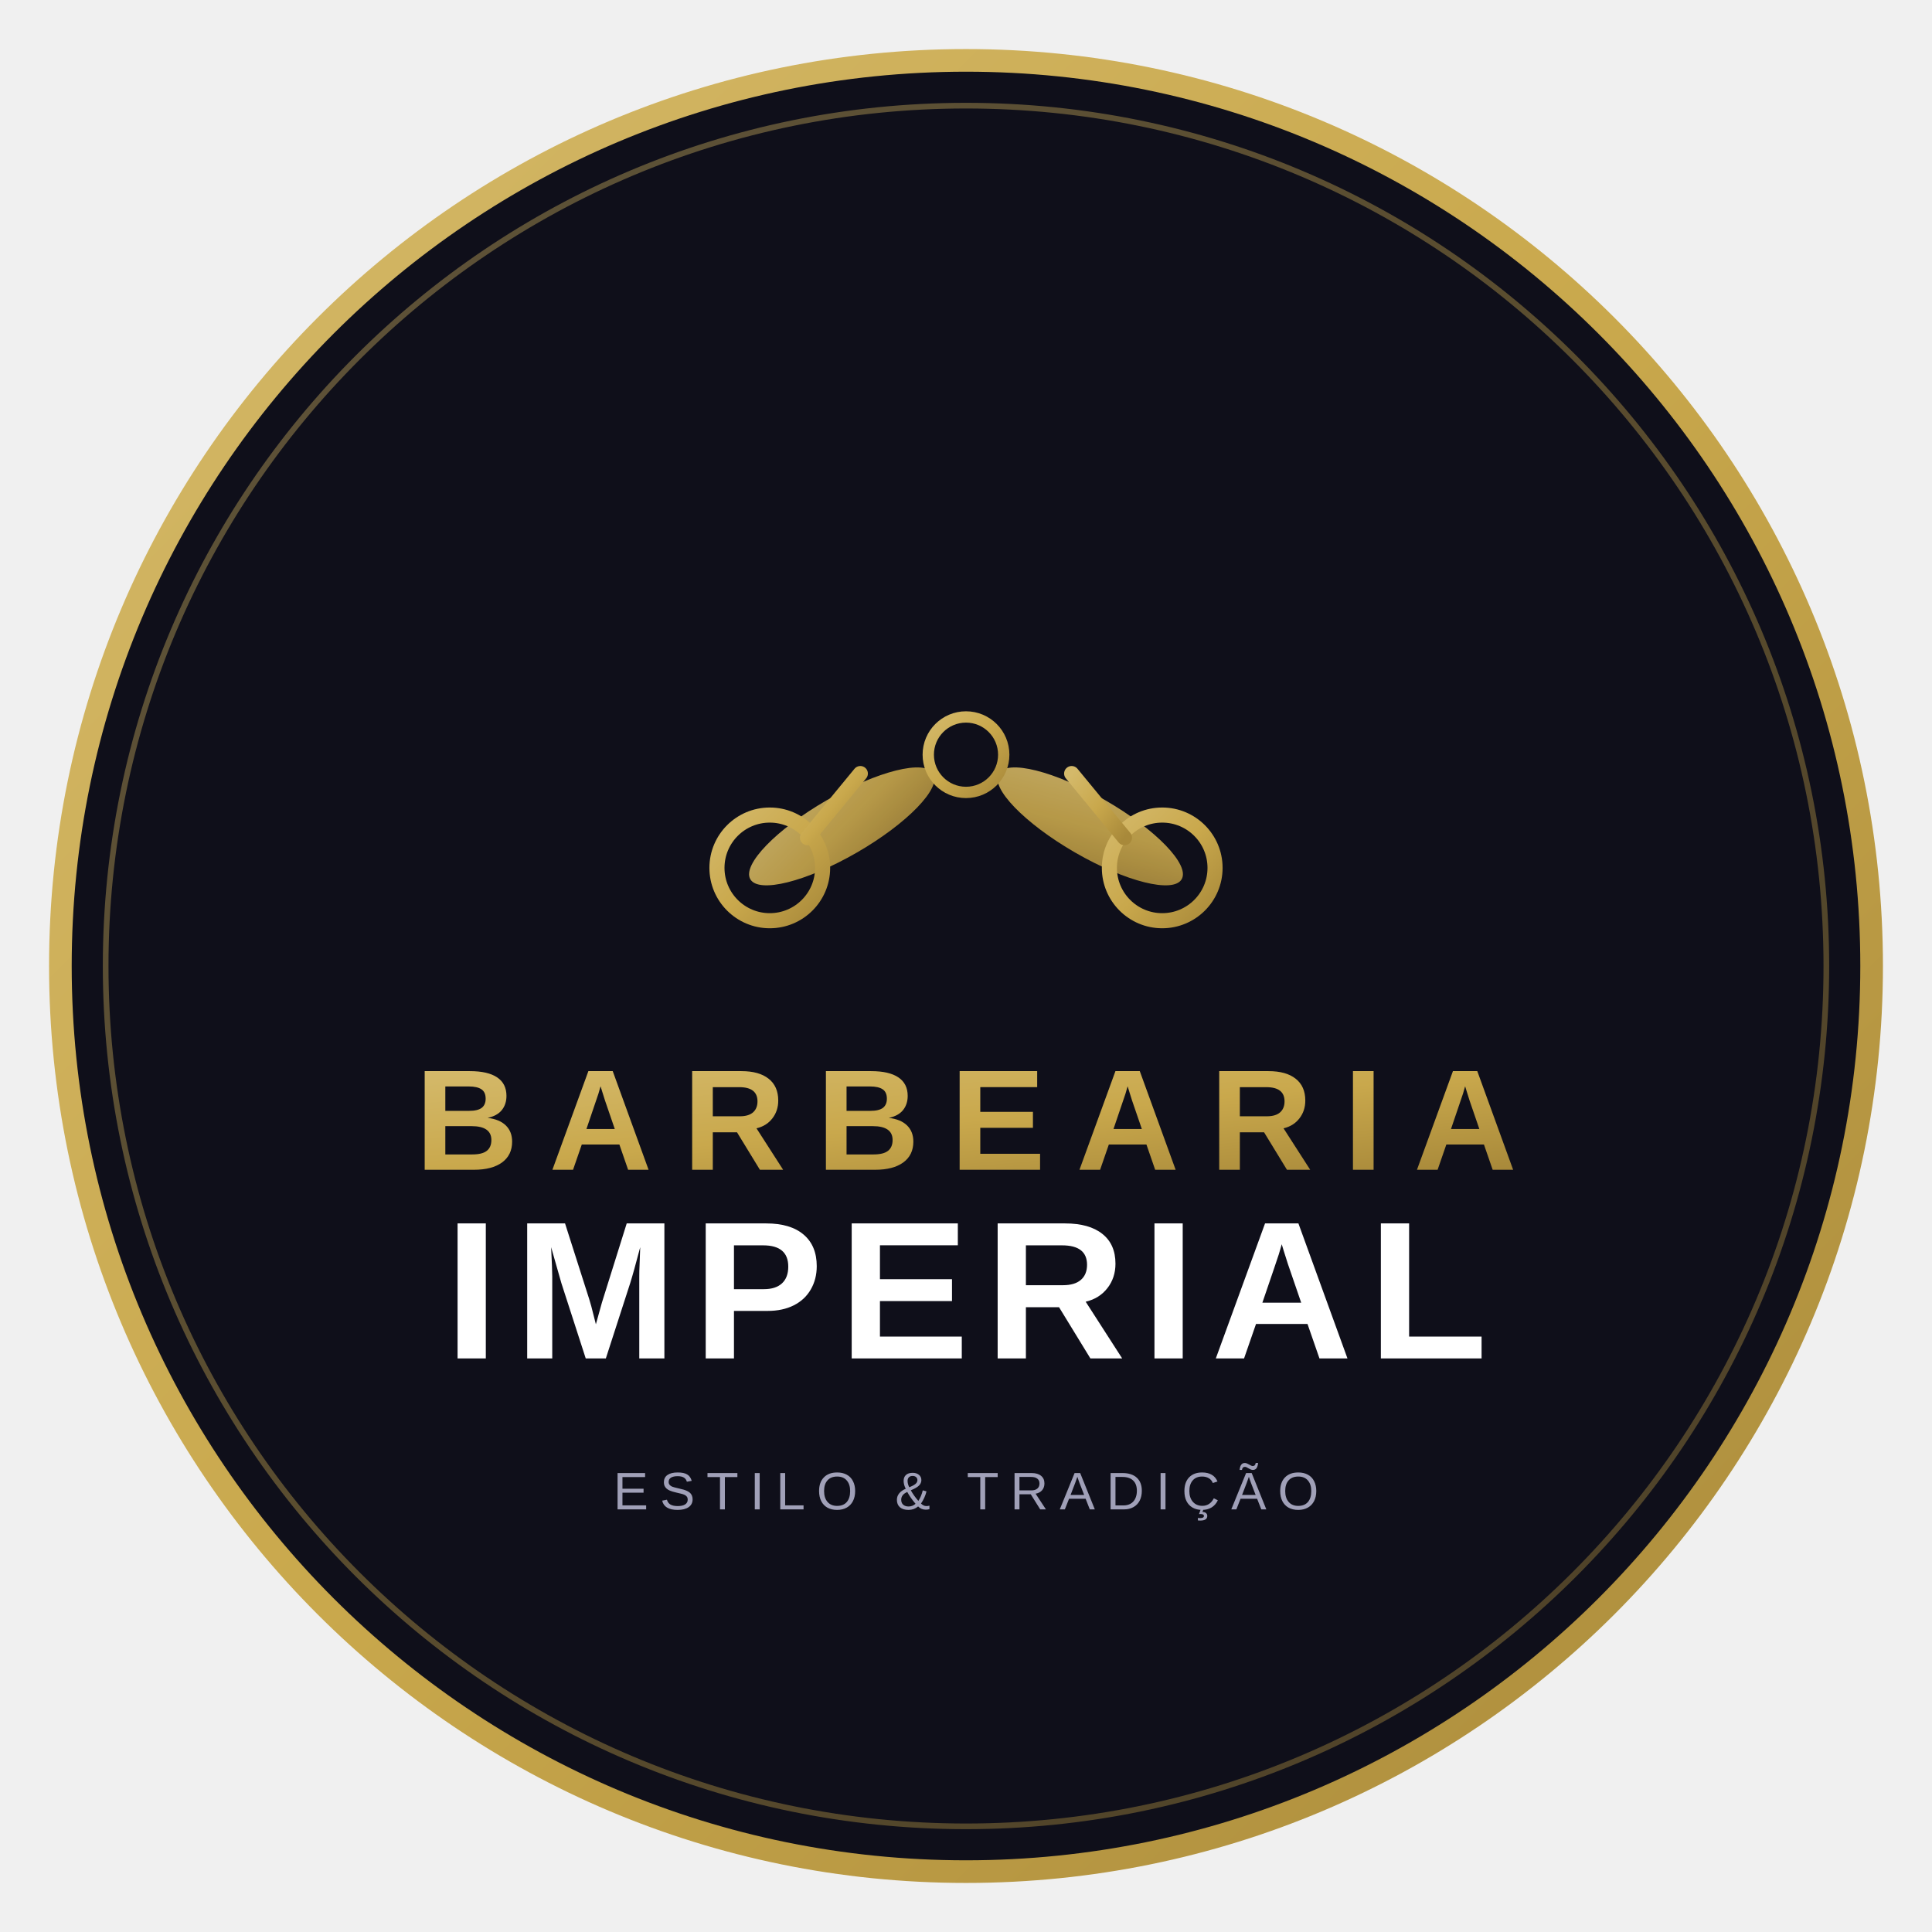
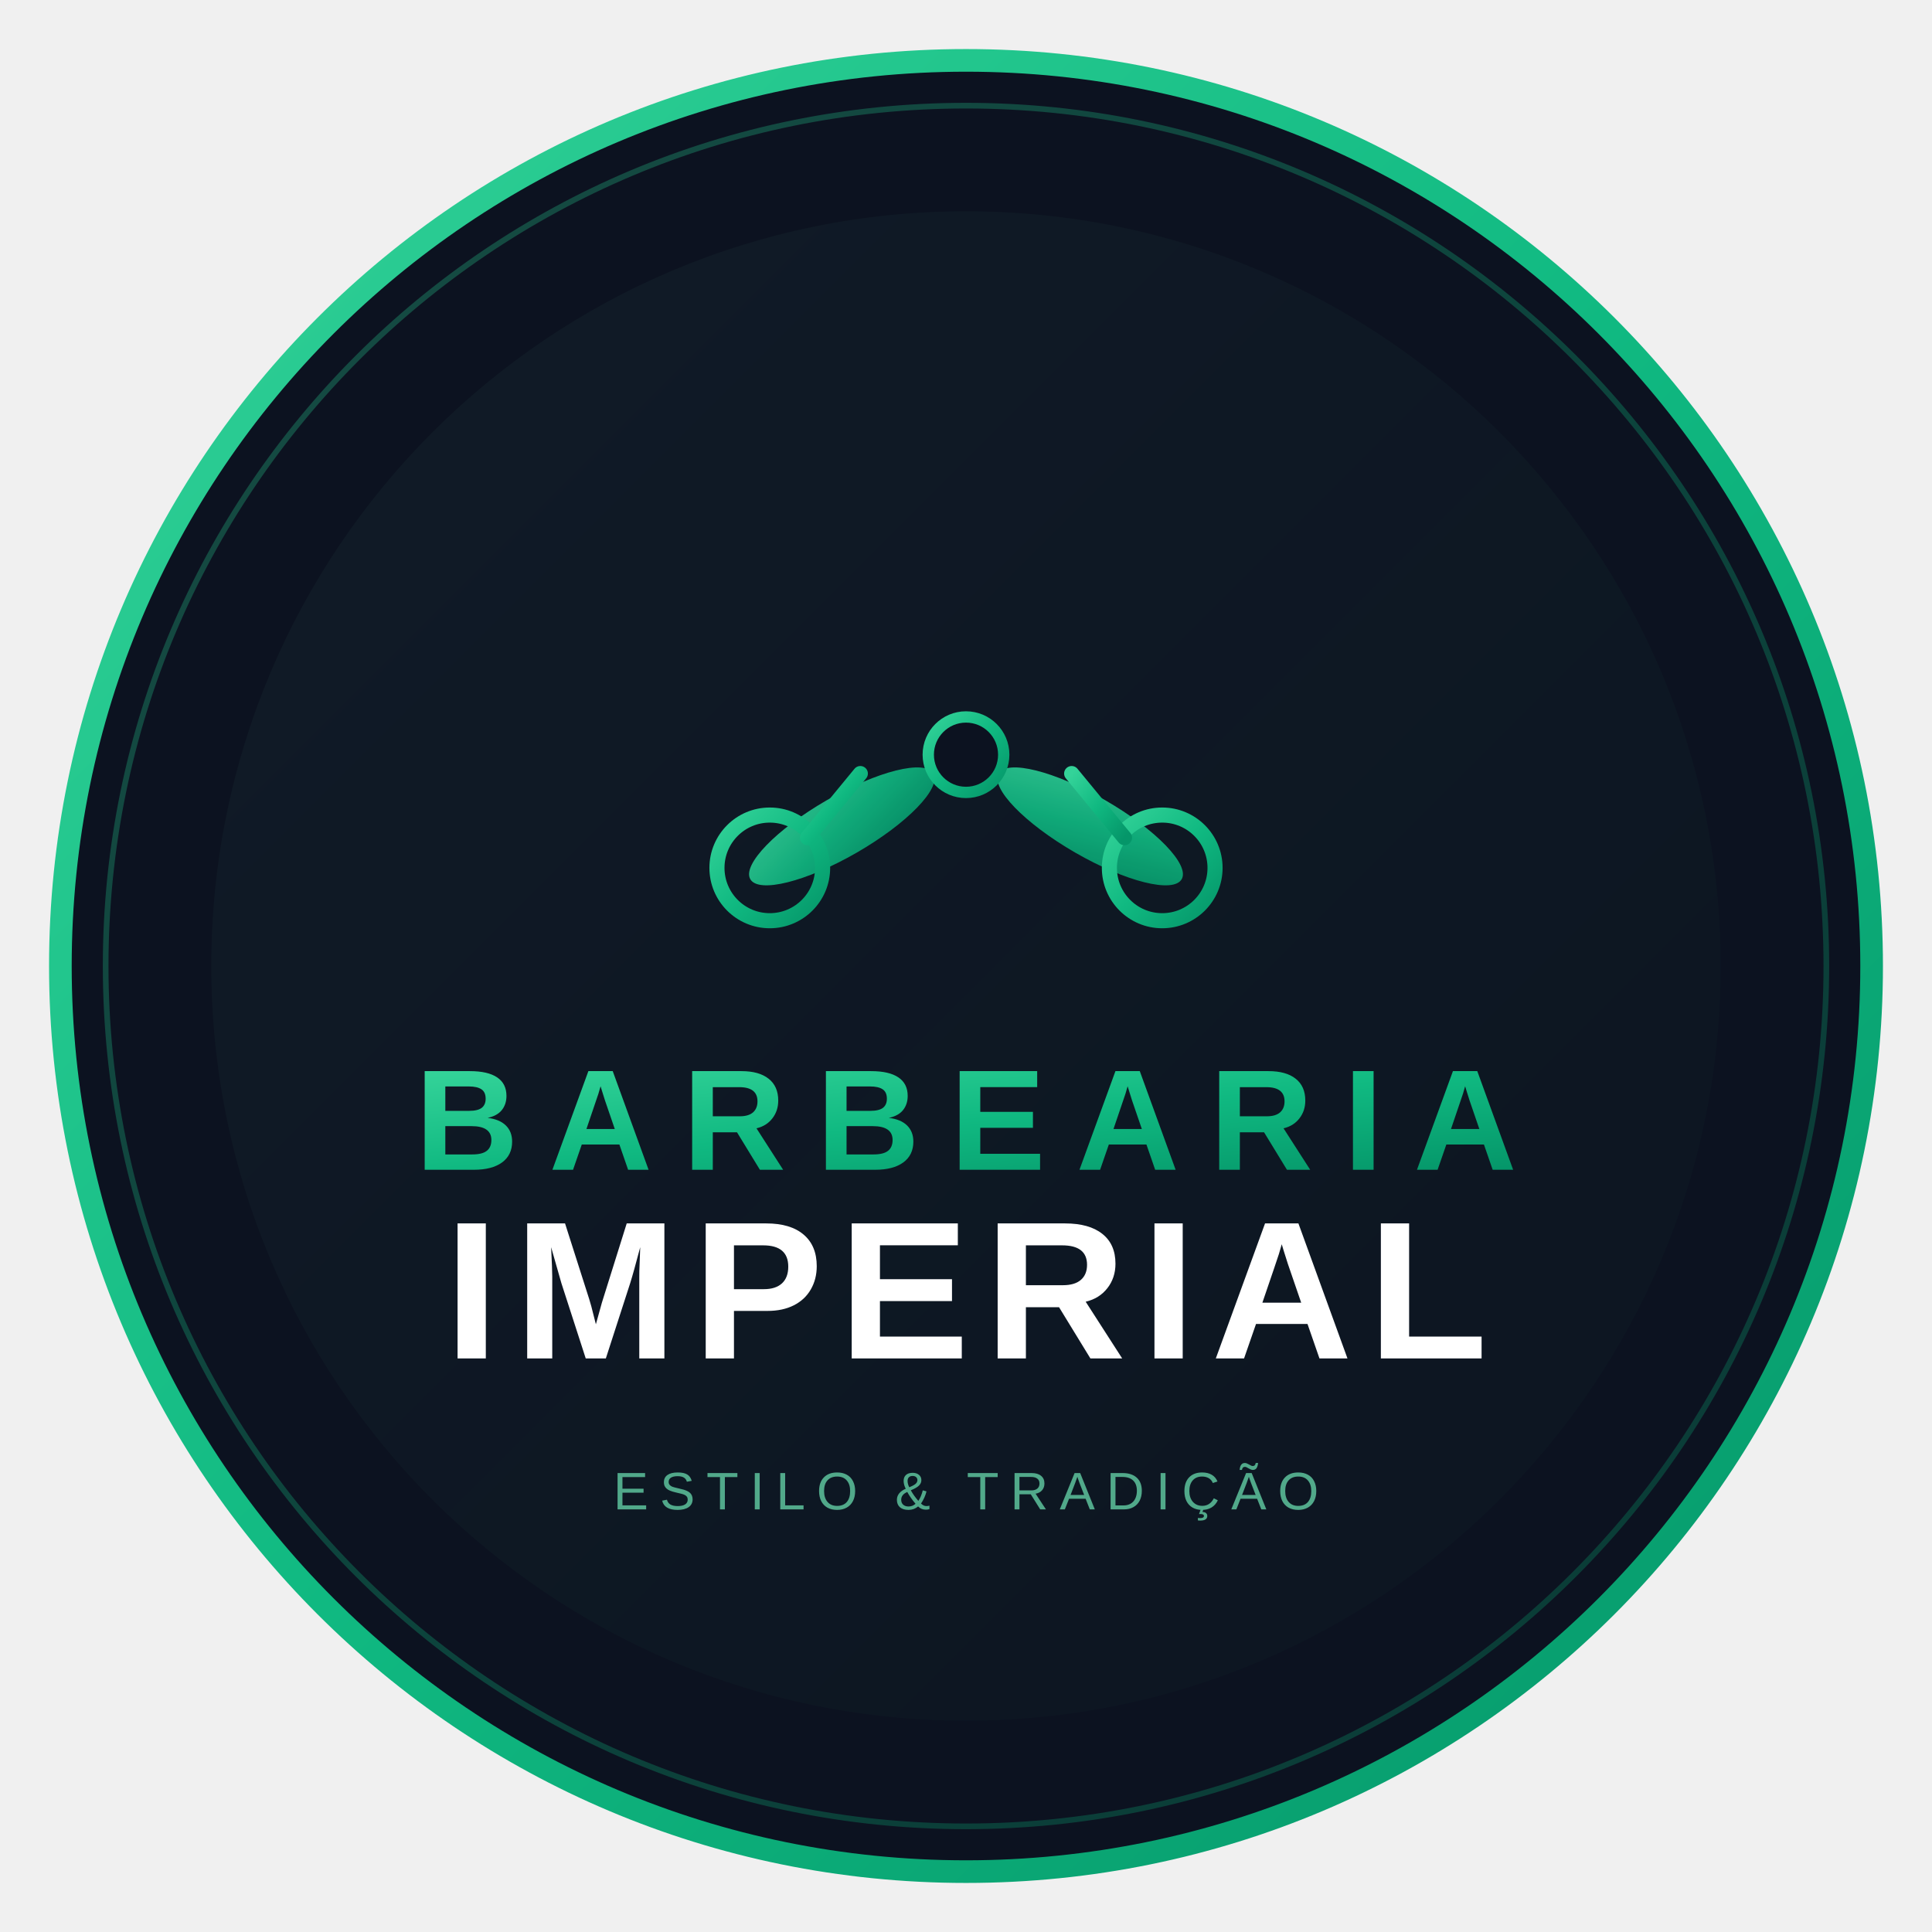
<svg xmlns="http://www.w3.org/2000/svg" width="512" height="512" viewBox="0 0 512 512">
  <defs>
-     <linearGradient id="gold" x1="0%" y1="0%" x2="100%" y2="100%">
-       <stop offset="0%" style="stop-color:#d4b96a" />
-       <stop offset="50%" style="stop-color:#c9a84c" />
-       <stop offset="100%" style="stop-color:#a8893a" />
+     <linearGradient id="emerald" x1="0%" y1="0%" x2="100%" y2="100%">
+       <stop offset="0%" style="stop-color:#34d399" />
+       <stop offset="50%" style="stop-color:#10b981" />
+       <stop offset="100%" style="stop-color:#059669" />
+     </linearGradient>
+     <linearGradient id="emerald-glow" x1="0%" y1="0%" x2="100%" y2="100%">
+       <stop offset="0%" style="stop-color:#6ee7b7;stop-opacity:0.3" />
+       <stop offset="100%" style="stop-color:#10b981;stop-opacity:0.1" />
    </linearGradient>
  </defs>
-   <circle cx="256" cy="256" r="240" fill="#0f0f1a" stroke="url(#gold)" stroke-width="6" />
-   <circle cx="256" cy="256" r="228" fill="none" stroke="url(#gold)" stroke-width="1.5" opacity="0.4" />
-   <g transform="translate(256,200)" fill="url(#gold)">
+   <circle cx="256" cy="256" r="240" fill="#0c1220" stroke="url(#emerald)" stroke-width="6" />
+   <circle cx="256" cy="256" r="228" fill="none" stroke="url(#emerald)" stroke-width="1.5" opacity="0.3" />
+   <circle cx="256" cy="256" r="200" fill="url(#emerald-glow)" opacity="0.15" />
+   <g transform="translate(256,200)" fill="url(#emerald)">
    <ellipse cx="-38" cy="0" rx="28" ry="8" transform="rotate(-30)" opacity="0.9" />
    <ellipse cx="38" cy="0" rx="28" ry="8" transform="rotate(30)" opacity="0.9" />
-     <circle cx="0" cy="0" r="10" fill="#0f0f1a" stroke="url(#gold)" stroke-width="3" />
-     <circle cx="-52" cy="30" r="14" fill="none" stroke="url(#gold)" stroke-width="4" />
-     <circle cx="52" cy="30" r="14" fill="none" stroke="url(#gold)" stroke-width="4" />
-     <line x1="-28" y1="5" x2="-42" y2="22" stroke="url(#gold)" stroke-width="4" stroke-linecap="round" />
-     <line x1="28" y1="5" x2="42" y2="22" stroke="url(#gold)" stroke-width="4" stroke-linecap="round" />
+     <circle cx="0" cy="0" r="10" fill="#0c1220" stroke="url(#emerald)" stroke-width="3" />
+     <circle cx="-52" cy="30" r="14" fill="none" stroke="url(#emerald)" stroke-width="4" />
+     <circle cx="52" cy="30" r="14" fill="none" stroke="url(#emerald)" stroke-width="4" />
+     <line x1="-28" y1="5" x2="-42" y2="22" stroke="url(#emerald)" stroke-width="4" stroke-linecap="round" />
+     <line x1="28" y1="5" x2="42" y2="22" stroke="url(#emerald)" stroke-width="4" stroke-linecap="round" />
  </g>
-   <text x="256" y="310" text-anchor="middle" font-family="Arial, Helvetica, sans-serif" font-size="38" font-weight="900" letter-spacing="8" fill="url(#gold)">BARBEARIA</text>
+   <text x="256" y="310" text-anchor="middle" font-family="Arial, Helvetica, sans-serif" font-size="38" font-weight="900" letter-spacing="8" fill="url(#emerald)">BARBEARIA</text>
  <text x="256" y="360" text-anchor="middle" font-family="Arial, Helvetica, sans-serif" font-size="52" font-weight="900" letter-spacing="4" fill="#ffffff">IMPERIAL</text>
-   <line x1="156" y1="375" x2="356" y2="375" stroke="url(#gold)" stroke-width="2" opacity="0.6" />
-   <text x="256" y="400" text-anchor="middle" font-family="Arial, Helvetica, sans-serif" font-size="14" font-weight="400" letter-spacing="3" fill="#a0a0b8">ESTILO &amp; TRADIÇÃO</text>
+   <line x1="156" y1="375" x2="356" y2="375" stroke="url(#emerald)" stroke-width="2" opacity="0.5" />
+   <text x="256" y="400" text-anchor="middle" font-family="Arial, Helvetica, sans-serif" font-size="14" font-weight="400" letter-spacing="3" fill="#6ee7b7" opacity="0.7">ESTILO &amp; TRADIÇÃO</text>
</svg>
